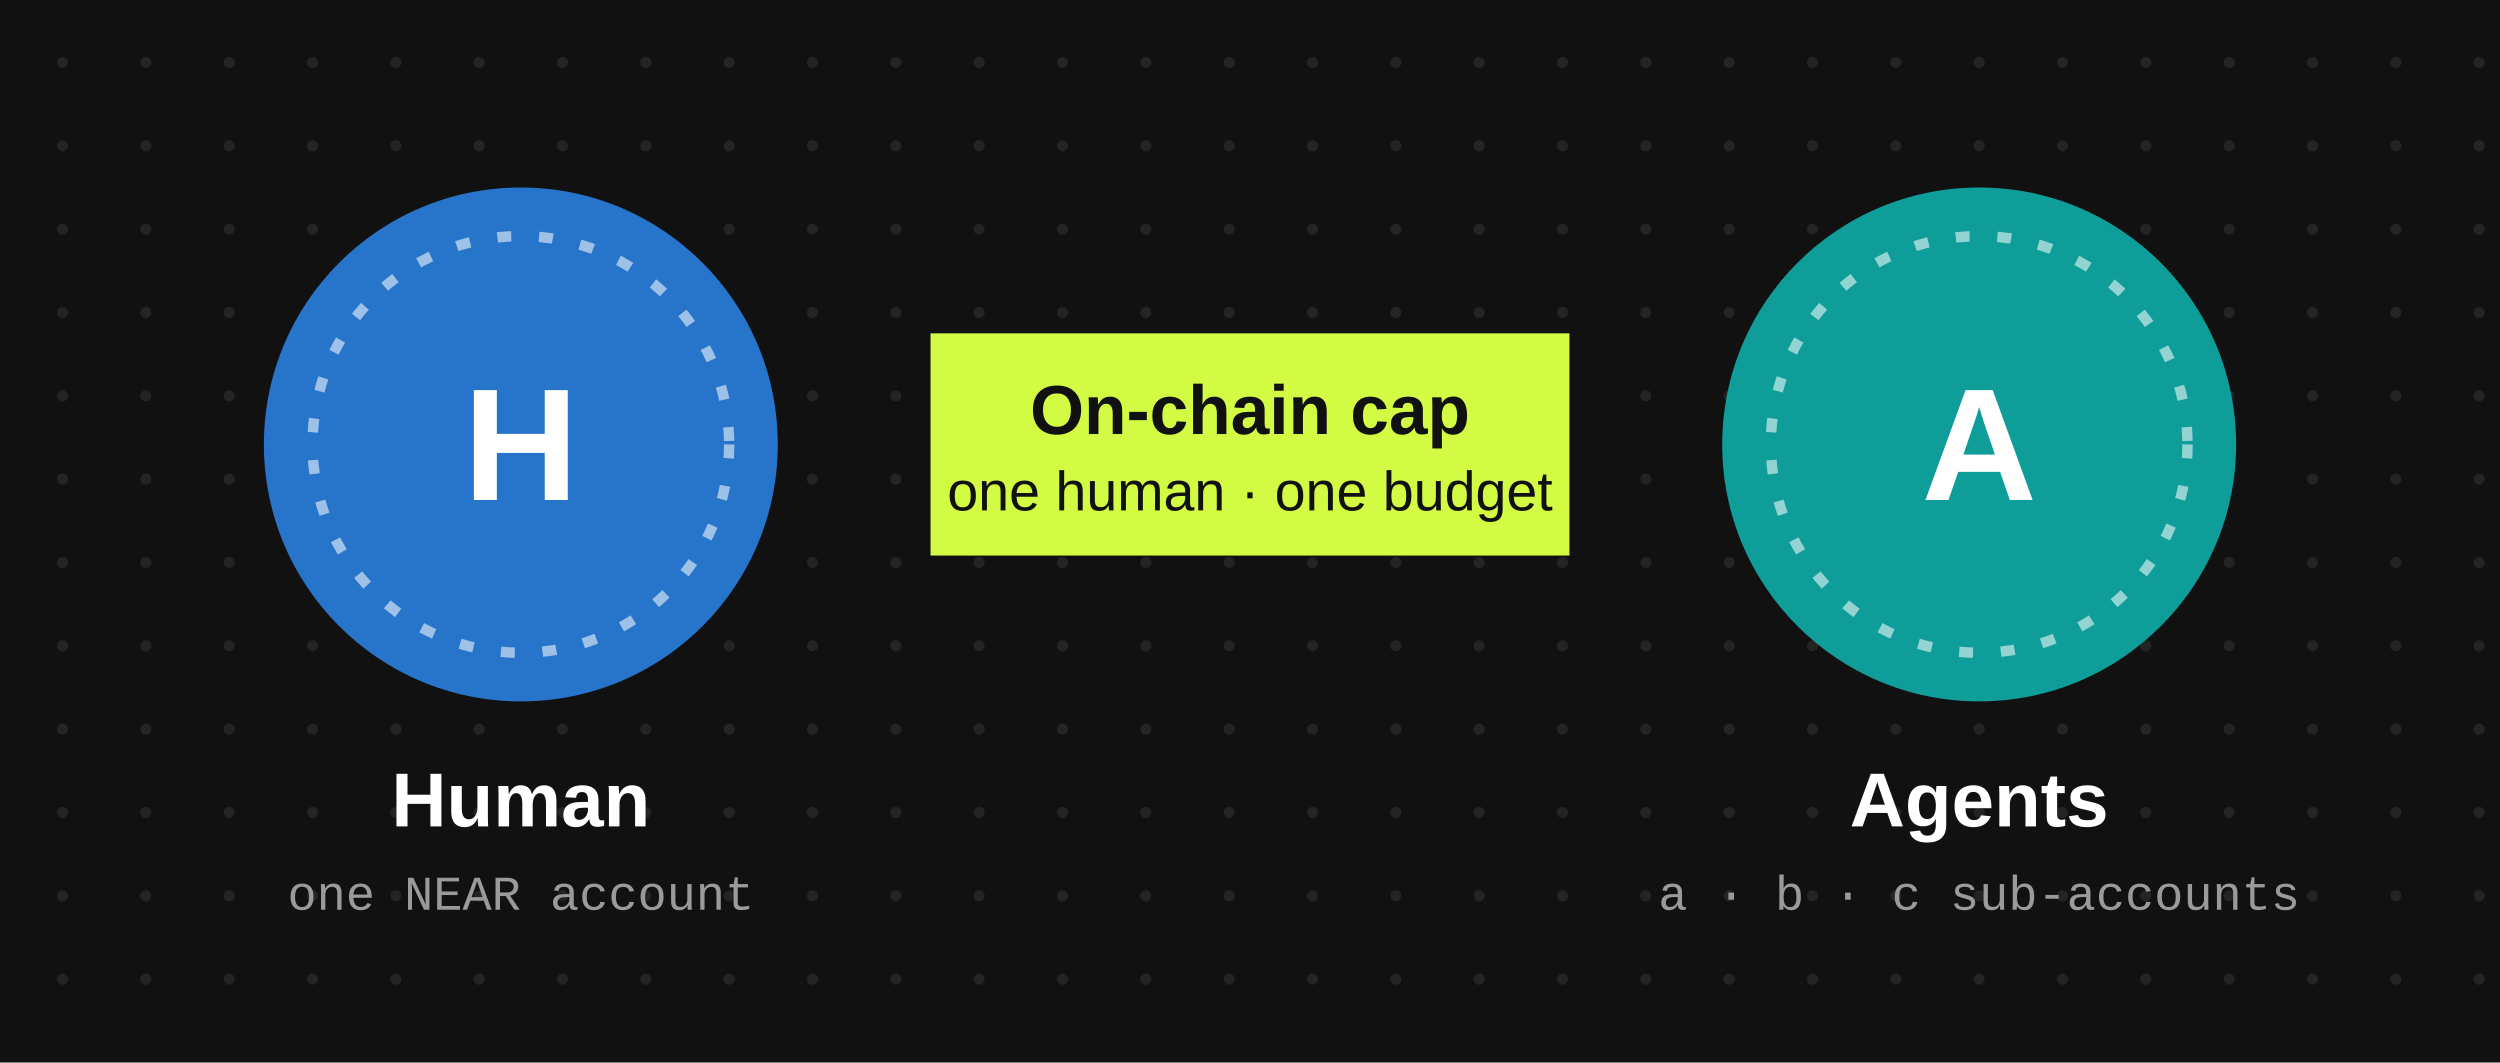
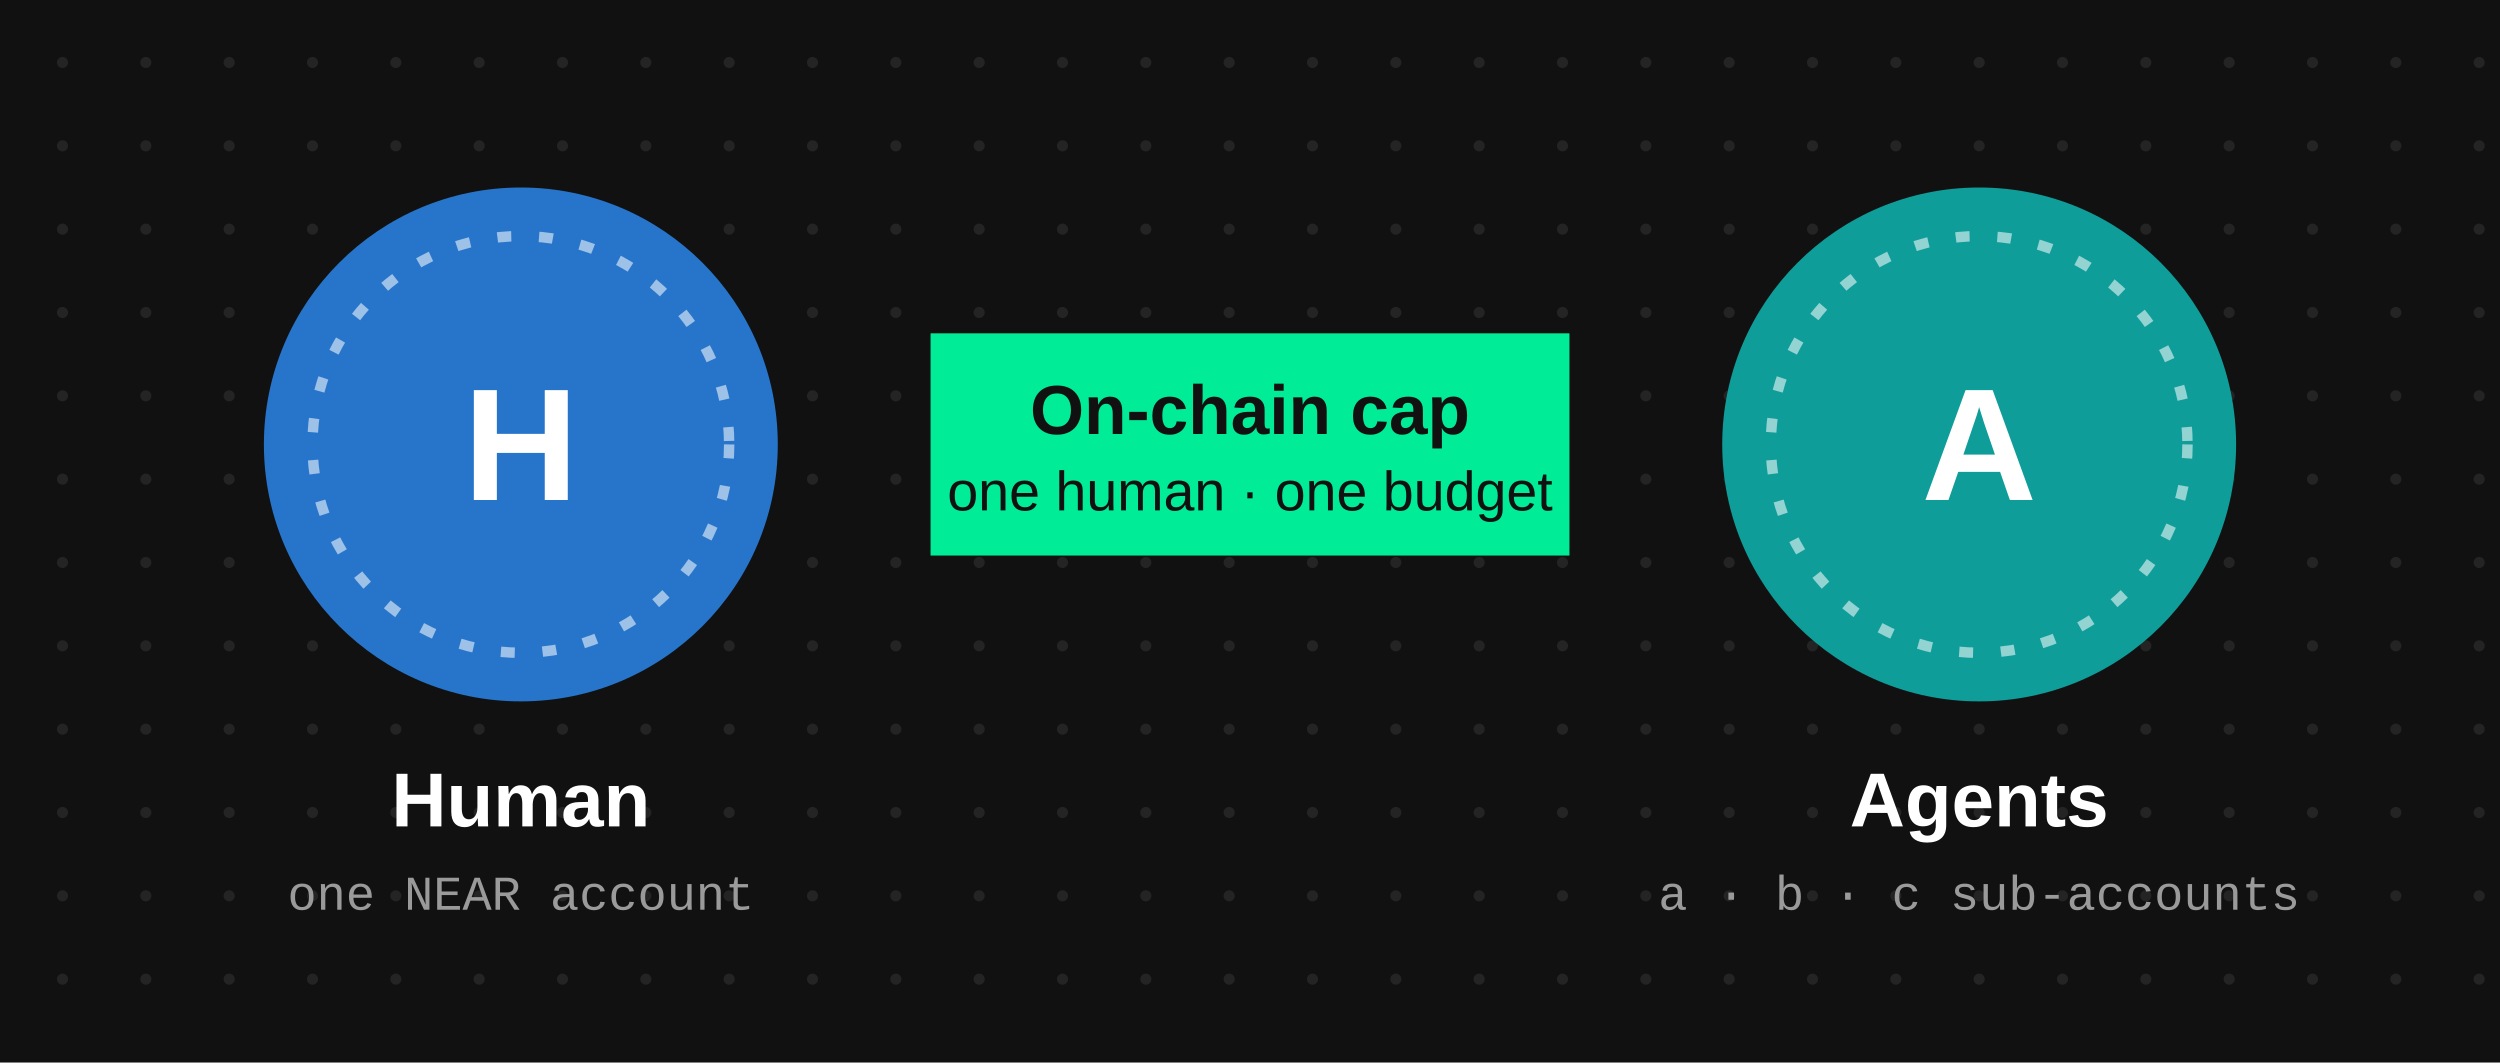
<svg xmlns="http://www.w3.org/2000/svg" width="720" height="306" viewBox="0 0 720 306" fill="none">
  <rect width="720" height="306" fill="#111" />
  <circle cx="18" cy="18" r="1.6" fill="#fff" fill-opacity=".08" />
  <circle cx="18" cy="42" r="1.6" fill="#fff" fill-opacity=".08" />
  <circle cx="18" cy="66" r="1.6" fill="#fff" fill-opacity=".08" />
  <circle cx="18" cy="90" r="1.6" fill="#fff" fill-opacity=".08" />
  <circle cx="18" cy="114" r="1.6" fill="#fff" fill-opacity=".08" />
  <circle cx="18" cy="138" r="1.6" fill="#fff" fill-opacity=".08" />
  <circle cx="18" cy="162" r="1.6" fill="#fff" fill-opacity=".08" />
  <circle cx="18" cy="186" r="1.6" fill="#fff" fill-opacity=".08" />
  <circle cx="18" cy="210" r="1.6" fill="#fff" fill-opacity=".08" />
  <circle cx="18" cy="234" r="1.6" fill="#fff" fill-opacity=".08" />
  <circle cx="18" cy="258" r="1.6" fill="#fff" fill-opacity=".08" />
  <circle cx="18" cy="282" r="1.6" fill="#fff" fill-opacity=".08" />
  <circle cx="42" cy="18" r="1.6" fill="#fff" fill-opacity=".08" />
  <circle cx="42" cy="42" r="1.6" fill="#fff" fill-opacity=".08" />
  <circle cx="42" cy="66" r="1.6" fill="#fff" fill-opacity=".08" />
  <circle cx="42" cy="90" r="1.6" fill="#fff" fill-opacity=".08" />
  <circle cx="42" cy="114" r="1.6" fill="#fff" fill-opacity=".08" />
  <circle cx="42" cy="138" r="1.6" fill="#fff" fill-opacity=".08" />
  <circle cx="42" cy="162" r="1.6" fill="#fff" fill-opacity=".08" />
  <circle cx="42" cy="186" r="1.6" fill="#fff" fill-opacity=".08" />
  <circle cx="42" cy="210" r="1.6" fill="#fff" fill-opacity=".08" />
  <circle cx="42" cy="234" r="1.6" fill="#fff" fill-opacity=".08" />
  <circle cx="42" cy="258" r="1.6" fill="#fff" fill-opacity=".08" />
  <circle cx="42" cy="282" r="1.6" fill="#fff" fill-opacity=".08" />
  <circle cx="66" cy="18" r="1.6" fill="#fff" fill-opacity=".08" />
  <circle cx="66" cy="42" r="1.6" fill="#fff" fill-opacity=".08" />
  <circle cx="66" cy="66" r="1.6" fill="#fff" fill-opacity=".08" />
  <circle cx="66" cy="90" r="1.6" fill="#fff" fill-opacity=".08" />
  <circle cx="66" cy="114" r="1.6" fill="#fff" fill-opacity=".08" />
  <circle cx="66" cy="138" r="1.6" fill="#fff" fill-opacity=".08" />
  <circle cx="66" cy="162" r="1.6" fill="#fff" fill-opacity=".08" />
  <circle cx="66" cy="186" r="1.6" fill="#fff" fill-opacity=".08" />
  <circle cx="66" cy="210" r="1.6" fill="#fff" fill-opacity=".08" />
  <circle cx="66" cy="234" r="1.6" fill="#fff" fill-opacity=".08" />
  <circle cx="66" cy="258" r="1.6" fill="#fff" fill-opacity=".08" />
  <circle cx="66" cy="282" r="1.6" fill="#fff" fill-opacity=".08" />
  <circle cx="90" cy="18" r="1.6" fill="#fff" fill-opacity=".08" />
  <circle cx="90" cy="42" r="1.6" fill="#fff" fill-opacity=".08" />
  <circle cx="90" cy="66" r="1.6" fill="#fff" fill-opacity=".08" />
  <circle cx="90" cy="90" r="1.6" fill="#fff" fill-opacity=".08" />
  <circle cx="90" cy="114" r="1.6" fill="#fff" fill-opacity=".08" />
  <circle cx="90" cy="138" r="1.6" fill="#fff" fill-opacity=".08" />
  <circle cx="90" cy="162" r="1.6" fill="#fff" fill-opacity=".08" />
  <circle cx="90" cy="186" r="1.6" fill="#fff" fill-opacity=".08" />
  <circle cx="90" cy="210" r="1.6" fill="#fff" fill-opacity=".08" />
  <circle cx="90" cy="234" r="1.6" fill="#fff" fill-opacity=".08" />
  <circle cx="90" cy="258" r="1.6" fill="#fff" fill-opacity=".08" />
  <circle cx="90" cy="282" r="1.6" fill="#fff" fill-opacity=".08" />
  <circle cx="114" cy="18" r="1.6" fill="#fff" fill-opacity=".08" />
  <circle cx="114" cy="42" r="1.6" fill="#fff" fill-opacity=".08" />
  <circle cx="114" cy="66" r="1.6" fill="#fff" fill-opacity=".08" />
  <circle cx="114" cy="90" r="1.6" fill="#fff" fill-opacity=".08" />
  <circle cx="114" cy="114" r="1.6" fill="#fff" fill-opacity=".08" />
  <circle cx="114" cy="138" r="1.6" fill="#fff" fill-opacity=".08" />
  <circle cx="114" cy="162" r="1.6" fill="#fff" fill-opacity=".08" />
  <circle cx="114" cy="186" r="1.6" fill="#fff" fill-opacity=".08" />
  <circle cx="114" cy="210" r="1.6" fill="#fff" fill-opacity=".08" />
  <circle cx="114" cy="234" r="1.6" fill="#fff" fill-opacity=".08" />
  <circle cx="114" cy="258" r="1.6" fill="#fff" fill-opacity=".08" />
  <circle cx="114" cy="282" r="1.6" fill="#fff" fill-opacity=".08" />
  <circle cx="138" cy="18" r="1.6" fill="#fff" fill-opacity=".08" />
  <circle cx="138" cy="42" r="1.6" fill="#fff" fill-opacity=".08" />
  <circle cx="138" cy="66" r="1.6" fill="#fff" fill-opacity=".08" />
  <circle cx="138" cy="90" r="1.6" fill="#fff" fill-opacity=".08" />
  <circle cx="138" cy="114" r="1.6" fill="#fff" fill-opacity=".08" />
  <circle cx="138" cy="138" r="1.6" fill="#fff" fill-opacity=".08" />
  <circle cx="138" cy="162" r="1.6" fill="#fff" fill-opacity=".08" />
  <circle cx="138" cy="186" r="1.6" fill="#fff" fill-opacity=".08" />
  <circle cx="138" cy="210" r="1.6" fill="#fff" fill-opacity=".08" />
  <circle cx="138" cy="234" r="1.6" fill="#fff" fill-opacity=".08" />
  <circle cx="138" cy="258" r="1.6" fill="#fff" fill-opacity=".08" />
  <circle cx="138" cy="282" r="1.6" fill="#fff" fill-opacity=".08" />
  <circle cx="162" cy="18" r="1.6" fill="#fff" fill-opacity=".08" />
  <circle cx="162" cy="42" r="1.6" fill="#fff" fill-opacity=".08" />
  <circle cx="162" cy="66" r="1.6" fill="#fff" fill-opacity=".08" />
  <circle cx="162" cy="90" r="1.6" fill="#fff" fill-opacity=".08" />
  <circle cx="162" cy="114" r="1.6" fill="#fff" fill-opacity=".08" />
  <circle cx="162" cy="138" r="1.6" fill="#fff" fill-opacity=".08" />
  <circle cx="162" cy="162" r="1.6" fill="#fff" fill-opacity=".08" />
  <circle cx="162" cy="186" r="1.6" fill="#fff" fill-opacity=".08" />
  <circle cx="162" cy="210" r="1.6" fill="#fff" fill-opacity=".08" />
  <circle cx="162" cy="234" r="1.6" fill="#fff" fill-opacity=".08" />
  <circle cx="162" cy="258" r="1.6" fill="#fff" fill-opacity=".08" />
  <circle cx="162" cy="282" r="1.6" fill="#fff" fill-opacity=".08" />
  <circle cx="186" cy="18" r="1.6" fill="#fff" fill-opacity=".08" />
  <circle cx="186" cy="42" r="1.6" fill="#fff" fill-opacity=".08" />
  <circle cx="186" cy="66" r="1.6" fill="#fff" fill-opacity=".08" />
  <circle cx="186" cy="90" r="1.6" fill="#fff" fill-opacity=".08" />
  <circle cx="186" cy="114" r="1.6" fill="#fff" fill-opacity=".08" />
  <circle cx="186" cy="138" r="1.6" fill="#fff" fill-opacity=".08" />
  <circle cx="186" cy="162" r="1.6" fill="#fff" fill-opacity=".08" />
  <circle cx="186" cy="186" r="1.6" fill="#fff" fill-opacity=".08" />
  <circle cx="186" cy="210" r="1.6" fill="#fff" fill-opacity=".08" />
  <circle cx="186" cy="234" r="1.6" fill="#fff" fill-opacity=".08" />
  <circle cx="186" cy="258" r="1.6" fill="#fff" fill-opacity=".08" />
  <circle cx="186" cy="282" r="1.6" fill="#fff" fill-opacity=".08" />
  <circle cx="210" cy="18" r="1.6" fill="#fff" fill-opacity=".08" />
  <circle cx="210" cy="42" r="1.6" fill="#fff" fill-opacity=".08" />
  <circle cx="210" cy="66" r="1.6" fill="#fff" fill-opacity=".08" />
  <circle cx="210" cy="90" r="1.6" fill="#fff" fill-opacity=".08" />
  <circle cx="210" cy="114" r="1.6" fill="#fff" fill-opacity=".08" />
  <circle cx="210" cy="138" r="1.6" fill="#fff" fill-opacity=".08" />
  <circle cx="210" cy="162" r="1.6" fill="#fff" fill-opacity=".08" />
  <circle cx="210" cy="186" r="1.6" fill="#fff" fill-opacity=".08" />
  <circle cx="210" cy="210" r="1.6" fill="#fff" fill-opacity=".08" />
  <circle cx="210" cy="234" r="1.6" fill="#fff" fill-opacity=".08" />
  <circle cx="210" cy="258" r="1.6" fill="#fff" fill-opacity=".08" />
  <circle cx="210" cy="282" r="1.6" fill="#fff" fill-opacity=".08" />
  <circle cx="234" cy="18" r="1.6" fill="#fff" fill-opacity=".08" />
  <circle cx="234" cy="42" r="1.6" fill="#fff" fill-opacity=".08" />
  <circle cx="234" cy="66" r="1.6" fill="#fff" fill-opacity=".08" />
  <circle cx="234" cy="90" r="1.6" fill="#fff" fill-opacity=".08" />
  <circle cx="234" cy="114" r="1.6" fill="#fff" fill-opacity=".08" />
  <circle cx="234" cy="138" r="1.6" fill="#fff" fill-opacity=".08" />
  <circle cx="234" cy="162" r="1.6" fill="#fff" fill-opacity=".08" />
  <circle cx="234" cy="186" r="1.6" fill="#fff" fill-opacity=".08" />
  <circle cx="234" cy="210" r="1.6" fill="#fff" fill-opacity=".08" />
  <circle cx="234" cy="234" r="1.6" fill="#fff" fill-opacity=".08" />
  <circle cx="234" cy="258" r="1.6" fill="#fff" fill-opacity=".08" />
  <circle cx="234" cy="282" r="1.6" fill="#fff" fill-opacity=".08" />
  <circle cx="258" cy="18" r="1.6" fill="#fff" fill-opacity=".08" />
  <circle cx="258" cy="42" r="1.6" fill="#fff" fill-opacity=".08" />
  <circle cx="258" cy="66" r="1.6" fill="#fff" fill-opacity=".08" />
  <circle cx="258" cy="90" r="1.6" fill="#fff" fill-opacity=".08" />
  <circle cx="258" cy="114" r="1.6" fill="#fff" fill-opacity=".08" />
  <circle cx="258" cy="138" r="1.6" fill="#fff" fill-opacity=".08" />
  <circle cx="258" cy="162" r="1.6" fill="#fff" fill-opacity=".08" />
  <circle cx="258" cy="186" r="1.6" fill="#fff" fill-opacity=".08" />
  <circle cx="258" cy="210" r="1.6" fill="#fff" fill-opacity=".08" />
  <circle cx="258" cy="234" r="1.6" fill="#fff" fill-opacity=".08" />
  <circle cx="258" cy="258" r="1.6" fill="#fff" fill-opacity=".08" />
  <circle cx="258" cy="282" r="1.6" fill="#fff" fill-opacity=".08" />
  <circle cx="282" cy="18" r="1.6" fill="#fff" fill-opacity=".08" />
  <circle cx="282" cy="42" r="1.6" fill="#fff" fill-opacity=".08" />
  <circle cx="282" cy="66" r="1.6" fill="#fff" fill-opacity=".08" />
  <circle cx="282" cy="90" r="1.6" fill="#fff" fill-opacity=".08" />
  <circle cx="282" cy="114" r="1.6" fill="#fff" fill-opacity=".08" />
  <circle cx="282" cy="138" r="1.6" fill="#fff" fill-opacity=".08" />
  <circle cx="282" cy="162" r="1.6" fill="#fff" fill-opacity=".08" />
  <circle cx="282" cy="186" r="1.6" fill="#fff" fill-opacity=".08" />
  <circle cx="282" cy="210" r="1.6" fill="#fff" fill-opacity=".08" />
  <circle cx="282" cy="234" r="1.6" fill="#fff" fill-opacity=".08" />
  <circle cx="282" cy="258" r="1.6" fill="#fff" fill-opacity=".08" />
  <circle cx="282" cy="282" r="1.6" fill="#fff" fill-opacity=".08" />
  <circle cx="306" cy="18" r="1.6" fill="#fff" fill-opacity=".08" />
  <circle cx="306" cy="42" r="1.6" fill="#fff" fill-opacity=".08" />
  <circle cx="306" cy="66" r="1.6" fill="#fff" fill-opacity=".08" />
  <circle cx="306" cy="90" r="1.6" fill="#fff" fill-opacity=".08" />
  <circle cx="306" cy="114" r="1.6" fill="#fff" fill-opacity=".08" />
  <circle cx="306" cy="138" r="1.6" fill="#fff" fill-opacity=".08" />
  <circle cx="306" cy="162" r="1.6" fill="#fff" fill-opacity=".08" />
  <circle cx="306" cy="186" r="1.6" fill="#fff" fill-opacity=".08" />
  <circle cx="306" cy="210" r="1.6" fill="#fff" fill-opacity=".08" />
  <circle cx="306" cy="234" r="1.6" fill="#fff" fill-opacity=".08" />
  <circle cx="306" cy="258" r="1.6" fill="#fff" fill-opacity=".08" />
  <circle cx="306" cy="282" r="1.6" fill="#fff" fill-opacity=".08" />
  <circle cx="330" cy="18" r="1.6" fill="#fff" fill-opacity=".08" />
  <circle cx="330" cy="42" r="1.6" fill="#fff" fill-opacity=".08" />
  <circle cx="330" cy="66" r="1.6" fill="#fff" fill-opacity=".08" />
  <circle cx="330" cy="90" r="1.6" fill="#fff" fill-opacity=".08" />
  <circle cx="330" cy="114" r="1.6" fill="#fff" fill-opacity=".08" />
  <circle cx="330" cy="138" r="1.6" fill="#fff" fill-opacity=".08" />
  <circle cx="330" cy="162" r="1.6" fill="#fff" fill-opacity=".08" />
  <circle cx="330" cy="186" r="1.6" fill="#fff" fill-opacity=".08" />
  <circle cx="330" cy="210" r="1.6" fill="#fff" fill-opacity=".08" />
  <circle cx="330" cy="234" r="1.6" fill="#fff" fill-opacity=".08" />
  <circle cx="330" cy="258" r="1.6" fill="#fff" fill-opacity=".08" />
  <circle cx="330" cy="282" r="1.6" fill="#fff" fill-opacity=".08" />
  <circle cx="354" cy="18" r="1.6" fill="#fff" fill-opacity=".08" />
  <circle cx="354" cy="42" r="1.6" fill="#fff" fill-opacity=".08" />
  <circle cx="354" cy="66" r="1.6" fill="#fff" fill-opacity=".08" />
  <circle cx="354" cy="90" r="1.6" fill="#fff" fill-opacity=".08" />
  <circle cx="354" cy="114" r="1.6" fill="#fff" fill-opacity=".08" />
  <circle cx="354" cy="138" r="1.6" fill="#fff" fill-opacity=".08" />
  <circle cx="354" cy="162" r="1.6" fill="#fff" fill-opacity=".08" />
  <circle cx="354" cy="186" r="1.6" fill="#fff" fill-opacity=".08" />
  <circle cx="354" cy="210" r="1.6" fill="#fff" fill-opacity=".08" />
  <circle cx="354" cy="234" r="1.6" fill="#fff" fill-opacity=".08" />
  <circle cx="354" cy="258" r="1.6" fill="#fff" fill-opacity=".08" />
  <circle cx="354" cy="282" r="1.6" fill="#fff" fill-opacity=".08" />
  <circle cx="378" cy="18" r="1.6" fill="#fff" fill-opacity=".08" />
  <circle cx="378" cy="42" r="1.6" fill="#fff" fill-opacity=".08" />
  <circle cx="378" cy="66" r="1.6" fill="#fff" fill-opacity=".08" />
  <circle cx="378" cy="90" r="1.6" fill="#fff" fill-opacity=".08" />
  <circle cx="378" cy="114" r="1.6" fill="#fff" fill-opacity=".08" />
  <circle cx="378" cy="138" r="1.6" fill="#fff" fill-opacity=".08" />
  <circle cx="378" cy="162" r="1.6" fill="#fff" fill-opacity=".08" />
  <circle cx="378" cy="186" r="1.6" fill="#fff" fill-opacity=".08" />
  <circle cx="378" cy="210" r="1.6" fill="#fff" fill-opacity=".08" />
  <circle cx="378" cy="234" r="1.6" fill="#fff" fill-opacity=".08" />
  <circle cx="378" cy="258" r="1.6" fill="#fff" fill-opacity=".08" />
  <circle cx="378" cy="282" r="1.6" fill="#fff" fill-opacity=".08" />
  <circle cx="402" cy="18" r="1.6" fill="#fff" fill-opacity=".08" />
  <circle cx="402" cy="42" r="1.6" fill="#fff" fill-opacity=".08" />
  <circle cx="402" cy="66" r="1.6" fill="#fff" fill-opacity=".08" />
  <circle cx="402" cy="90" r="1.6" fill="#fff" fill-opacity=".08" />
  <circle cx="402" cy="114" r="1.6" fill="#fff" fill-opacity=".08" />
  <circle cx="402" cy="138" r="1.6" fill="#fff" fill-opacity=".08" />
  <circle cx="402" cy="162" r="1.6" fill="#fff" fill-opacity=".08" />
  <circle cx="402" cy="186" r="1.6" fill="#fff" fill-opacity=".08" />
  <circle cx="402" cy="210" r="1.6" fill="#fff" fill-opacity=".08" />
  <circle cx="402" cy="234" r="1.6" fill="#fff" fill-opacity=".08" />
  <circle cx="402" cy="258" r="1.6" fill="#fff" fill-opacity=".08" />
  <circle cx="402" cy="282" r="1.6" fill="#fff" fill-opacity=".08" />
  <circle cx="426" cy="18" r="1.6" fill="#fff" fill-opacity=".08" />
  <circle cx="426" cy="42" r="1.6" fill="#fff" fill-opacity=".08" />
  <circle cx="426" cy="66" r="1.6" fill="#fff" fill-opacity=".08" />
  <circle cx="426" cy="90" r="1.6" fill="#fff" fill-opacity=".08" />
  <circle cx="426" cy="114" r="1.6" fill="#fff" fill-opacity=".08" />
  <circle cx="426" cy="138" r="1.6" fill="#fff" fill-opacity=".08" />
  <circle cx="426" cy="162" r="1.6" fill="#fff" fill-opacity=".08" />
  <circle cx="426" cy="186" r="1.6" fill="#fff" fill-opacity=".08" />
  <circle cx="426" cy="210" r="1.6" fill="#fff" fill-opacity=".08" />
  <circle cx="426" cy="234" r="1.6" fill="#fff" fill-opacity=".08" />
  <circle cx="426" cy="258" r="1.6" fill="#fff" fill-opacity=".08" />
  <circle cx="426" cy="282" r="1.6" fill="#fff" fill-opacity=".08" />
  <circle cx="450" cy="18" r="1.6" fill="#fff" fill-opacity=".08" />
  <circle cx="450" cy="42" r="1.6" fill="#fff" fill-opacity=".08" />
  <circle cx="450" cy="66" r="1.6" fill="#fff" fill-opacity=".08" />
  <circle cx="450" cy="90" r="1.6" fill="#fff" fill-opacity=".08" />
  <circle cx="450" cy="114" r="1.6" fill="#fff" fill-opacity=".08" />
  <circle cx="450" cy="138" r="1.6" fill="#fff" fill-opacity=".08" />
  <circle cx="450" cy="162" r="1.6" fill="#fff" fill-opacity=".08" />
  <circle cx="450" cy="186" r="1.6" fill="#fff" fill-opacity=".08" />
  <circle cx="450" cy="210" r="1.6" fill="#fff" fill-opacity=".08" />
  <circle cx="450" cy="234" r="1.6" fill="#fff" fill-opacity=".08" />
  <circle cx="450" cy="258" r="1.6" fill="#fff" fill-opacity=".08" />
  <circle cx="450" cy="282" r="1.6" fill="#fff" fill-opacity=".08" />
  <circle cx="474" cy="18" r="1.6" fill="#fff" fill-opacity=".08" />
  <circle cx="474" cy="42" r="1.6" fill="#fff" fill-opacity=".08" />
  <circle cx="474" cy="66" r="1.6" fill="#fff" fill-opacity=".08" />
  <circle cx="474" cy="90" r="1.6" fill="#fff" fill-opacity=".08" />
  <circle cx="474" cy="114" r="1.6" fill="#fff" fill-opacity=".08" />
  <circle cx="474" cy="138" r="1.6" fill="#fff" fill-opacity=".08" />
  <circle cx="474" cy="162" r="1.6" fill="#fff" fill-opacity=".08" />
  <circle cx="474" cy="186" r="1.6" fill="#fff" fill-opacity=".08" />
  <circle cx="474" cy="210" r="1.6" fill="#fff" fill-opacity=".08" />
  <circle cx="474" cy="234" r="1.6" fill="#fff" fill-opacity=".08" />
  <circle cx="474" cy="258" r="1.6" fill="#fff" fill-opacity=".08" />
  <circle cx="474" cy="282" r="1.6" fill="#fff" fill-opacity=".08" />
  <circle cx="498" cy="18" r="1.6" fill="#fff" fill-opacity=".08" />
  <circle cx="498" cy="42" r="1.6" fill="#fff" fill-opacity=".08" />
  <circle cx="498" cy="66" r="1.6" fill="#fff" fill-opacity=".08" />
  <circle cx="498" cy="90" r="1.6" fill="#fff" fill-opacity=".08" />
  <circle cx="498" cy="114" r="1.6" fill="#fff" fill-opacity=".08" />
  <circle cx="498" cy="138" r="1.6" fill="#fff" fill-opacity=".08" />
  <circle cx="498" cy="162" r="1.6" fill="#fff" fill-opacity=".08" />
  <circle cx="498" cy="186" r="1.6" fill="#fff" fill-opacity=".08" />
  <circle cx="498" cy="210" r="1.6" fill="#fff" fill-opacity=".08" />
  <circle cx="498" cy="234" r="1.6" fill="#fff" fill-opacity=".08" />
  <circle cx="498" cy="258" r="1.6" fill="#fff" fill-opacity=".08" />
  <circle cx="498" cy="282" r="1.6" fill="#fff" fill-opacity=".08" />
  <circle cx="522" cy="18" r="1.6" fill="#fff" fill-opacity=".08" />
  <circle cx="522" cy="42" r="1.6" fill="#fff" fill-opacity=".08" />
  <circle cx="522" cy="66" r="1.6" fill="#fff" fill-opacity=".08" />
  <circle cx="522" cy="90" r="1.6" fill="#fff" fill-opacity=".08" />
  <circle cx="522" cy="114" r="1.6" fill="#fff" fill-opacity=".08" />
  <circle cx="522" cy="138" r="1.6" fill="#fff" fill-opacity=".08" />
  <circle cx="522" cy="162" r="1.6" fill="#fff" fill-opacity=".08" />
  <circle cx="522" cy="186" r="1.6" fill="#fff" fill-opacity=".08" />
  <circle cx="522" cy="210" r="1.6" fill="#fff" fill-opacity=".08" />
  <circle cx="522" cy="234" r="1.6" fill="#fff" fill-opacity=".08" />
  <circle cx="522" cy="258" r="1.6" fill="#fff" fill-opacity=".08" />
  <circle cx="522" cy="282" r="1.6" fill="#fff" fill-opacity=".08" />
  <circle cx="546" cy="18" r="1.6" fill="#fff" fill-opacity=".08" />
  <circle cx="546" cy="42" r="1.6" fill="#fff" fill-opacity=".08" />
  <circle cx="546" cy="66" r="1.6" fill="#fff" fill-opacity=".08" />
  <circle cx="546" cy="90" r="1.6" fill="#fff" fill-opacity=".08" />
  <circle cx="546" cy="114" r="1.6" fill="#fff" fill-opacity=".08" />
  <circle cx="546" cy="138" r="1.6" fill="#fff" fill-opacity=".08" />
  <circle cx="546" cy="162" r="1.6" fill="#fff" fill-opacity=".08" />
  <circle cx="546" cy="186" r="1.6" fill="#fff" fill-opacity=".08" />
  <circle cx="546" cy="210" r="1.6" fill="#fff" fill-opacity=".08" />
  <circle cx="546" cy="234" r="1.6" fill="#fff" fill-opacity=".08" />
  <circle cx="546" cy="258" r="1.6" fill="#fff" fill-opacity=".08" />
  <circle cx="546" cy="282" r="1.6" fill="#fff" fill-opacity=".08" />
  <circle cx="570" cy="18" r="1.6" fill="#fff" fill-opacity=".08" />
  <circle cx="570" cy="42" r="1.6" fill="#fff" fill-opacity=".08" />
  <circle cx="570" cy="66" r="1.6" fill="#fff" fill-opacity=".08" />
  <circle cx="570" cy="90" r="1.6" fill="#fff" fill-opacity=".08" />
  <circle cx="570" cy="114" r="1.6" fill="#fff" fill-opacity=".08" />
  <circle cx="570" cy="138" r="1.6" fill="#fff" fill-opacity=".08" />
  <circle cx="570" cy="162" r="1.6" fill="#fff" fill-opacity=".08" />
  <circle cx="570" cy="186" r="1.6" fill="#fff" fill-opacity=".08" />
  <circle cx="570" cy="210" r="1.6" fill="#fff" fill-opacity=".08" />
  <circle cx="570" cy="234" r="1.6" fill="#fff" fill-opacity=".08" />
  <circle cx="570" cy="258" r="1.6" fill="#fff" fill-opacity=".08" />
  <circle cx="570" cy="282" r="1.6" fill="#fff" fill-opacity=".08" />
  <circle cx="594" cy="18" r="1.6" fill="#fff" fill-opacity=".08" />
  <circle cx="594" cy="42" r="1.6" fill="#fff" fill-opacity=".08" />
  <circle cx="594" cy="66" r="1.6" fill="#fff" fill-opacity=".08" />
  <circle cx="594" cy="90" r="1.6" fill="#fff" fill-opacity=".08" />
  <circle cx="594" cy="114" r="1.6" fill="#fff" fill-opacity=".08" />
  <circle cx="594" cy="138" r="1.6" fill="#fff" fill-opacity=".08" />
  <circle cx="594" cy="162" r="1.6" fill="#fff" fill-opacity=".08" />
  <circle cx="594" cy="186" r="1.6" fill="#fff" fill-opacity=".08" />
  <circle cx="594" cy="210" r="1.6" fill="#fff" fill-opacity=".08" />
  <circle cx="594" cy="234" r="1.6" fill="#fff" fill-opacity=".08" />
  <circle cx="594" cy="258" r="1.6" fill="#fff" fill-opacity=".08" />
  <circle cx="594" cy="282" r="1.6" fill="#fff" fill-opacity=".08" />
  <circle cx="618" cy="18" r="1.6" fill="#fff" fill-opacity=".08" />
  <circle cx="618" cy="42" r="1.6" fill="#fff" fill-opacity=".08" />
  <circle cx="618" cy="66" r="1.6" fill="#fff" fill-opacity=".08" />
  <circle cx="618" cy="90" r="1.6" fill="#fff" fill-opacity=".08" />
  <circle cx="618" cy="114" r="1.6" fill="#fff" fill-opacity=".08" />
  <circle cx="618" cy="138" r="1.6" fill="#fff" fill-opacity=".08" />
  <circle cx="618" cy="162" r="1.6" fill="#fff" fill-opacity=".08" />
  <circle cx="618" cy="186" r="1.6" fill="#fff" fill-opacity=".08" />
  <circle cx="618" cy="210" r="1.6" fill="#fff" fill-opacity=".08" />
  <circle cx="618" cy="234" r="1.6" fill="#fff" fill-opacity=".08" />
  <circle cx="618" cy="258" r="1.6" fill="#fff" fill-opacity=".08" />
  <circle cx="618" cy="282" r="1.6" fill="#fff" fill-opacity=".08" />
  <circle cx="642" cy="18" r="1.6" fill="#fff" fill-opacity=".08" />
  <circle cx="642" cy="42" r="1.6" fill="#fff" fill-opacity=".08" />
  <circle cx="642" cy="66" r="1.6" fill="#fff" fill-opacity=".08" />
  <circle cx="642" cy="90" r="1.6" fill="#fff" fill-opacity=".08" />
  <circle cx="642" cy="114" r="1.6" fill="#fff" fill-opacity=".08" />
  <circle cx="642" cy="138" r="1.6" fill="#fff" fill-opacity=".08" />
  <circle cx="642" cy="162" r="1.6" fill="#fff" fill-opacity=".08" />
  <circle cx="642" cy="186" r="1.6" fill="#fff" fill-opacity=".08" />
  <circle cx="642" cy="210" r="1.6" fill="#fff" fill-opacity=".08" />
  <circle cx="642" cy="234" r="1.6" fill="#fff" fill-opacity=".08" />
  <circle cx="642" cy="258" r="1.6" fill="#fff" fill-opacity=".08" />
  <circle cx="642" cy="282" r="1.6" fill="#fff" fill-opacity=".08" />
  <circle cx="666" cy="18" r="1.6" fill="#fff" fill-opacity=".08" />
  <circle cx="666" cy="42" r="1.6" fill="#fff" fill-opacity=".08" />
  <circle cx="666" cy="66" r="1.6" fill="#fff" fill-opacity=".08" />
  <circle cx="666" cy="90" r="1.6" fill="#fff" fill-opacity=".08" />
  <circle cx="666" cy="114" r="1.6" fill="#fff" fill-opacity=".08" />
  <circle cx="666" cy="138" r="1.6" fill="#fff" fill-opacity=".08" />
  <circle cx="666" cy="162" r="1.6" fill="#fff" fill-opacity=".08" />
  <circle cx="666" cy="186" r="1.6" fill="#fff" fill-opacity=".08" />
  <circle cx="666" cy="210" r="1.6" fill="#fff" fill-opacity=".08" />
  <circle cx="666" cy="234" r="1.6" fill="#fff" fill-opacity=".08" />
  <circle cx="666" cy="258" r="1.6" fill="#fff" fill-opacity=".08" />
  <circle cx="666" cy="282" r="1.6" fill="#fff" fill-opacity=".08" />
  <circle cx="690" cy="18" r="1.6" fill="#fff" fill-opacity=".08" />
  <circle cx="690" cy="42" r="1.6" fill="#fff" fill-opacity=".08" />
  <circle cx="690" cy="66" r="1.6" fill="#fff" fill-opacity=".08" />
  <circle cx="690" cy="90" r="1.6" fill="#fff" fill-opacity=".08" />
  <circle cx="690" cy="114" r="1.6" fill="#fff" fill-opacity=".08" />
  <circle cx="690" cy="138" r="1.6" fill="#fff" fill-opacity=".08" />
  <circle cx="690" cy="162" r="1.6" fill="#fff" fill-opacity=".08" />
  <circle cx="690" cy="186" r="1.6" fill="#fff" fill-opacity=".08" />
  <circle cx="690" cy="210" r="1.6" fill="#fff" fill-opacity=".08" />
  <circle cx="690" cy="234" r="1.6" fill="#fff" fill-opacity=".08" />
  <circle cx="690" cy="258" r="1.6" fill="#fff" fill-opacity=".08" />
  <circle cx="690" cy="282" r="1.6" fill="#fff" fill-opacity=".08" />
  <circle cx="714" cy="18" r="1.6" fill="#fff" fill-opacity=".08" />
  <circle cx="714" cy="42" r="1.6" fill="#fff" fill-opacity=".08" />
  <circle cx="714" cy="66" r="1.6" fill="#fff" fill-opacity=".08" />
  <circle cx="714" cy="90" r="1.6" fill="#fff" fill-opacity=".08" />
  <circle cx="714" cy="114" r="1.6" fill="#fff" fill-opacity=".08" />
  <circle cx="714" cy="138" r="1.6" fill="#fff" fill-opacity=".08" />
  <circle cx="714" cy="162" r="1.6" fill="#fff" fill-opacity=".08" />
  <circle cx="714" cy="186" r="1.6" fill="#fff" fill-opacity=".08" />
  <circle cx="714" cy="210" r="1.6" fill="#fff" fill-opacity=".08" />
  <circle cx="714" cy="234" r="1.6" fill="#fff" fill-opacity=".08" />
  <circle cx="714" cy="258" r="1.6" fill="#fff" fill-opacity=".08" />
  <circle cx="714" cy="282" r="1.6" fill="#fff" fill-opacity=".08" />
  <circle cx="150" cy="128" r="74" fill="#2775ca" />
  <circle cx="150" cy="128" r="60" fill="none" stroke="#fff" stroke-opacity=".55" stroke-width="3" stroke-dasharray="4 8" />
  <text x="150" y="144" text-anchor="middle" font-family="Arial, Helvetica, sans-serif" font-weight="700" font-size="46" fill="#fff">H</text>
  <text x="150" y="238" text-anchor="middle" font-family="Arial, Helvetica, sans-serif" font-weight="600" font-size="22" fill="#fff">Human</text>
  <text x="150" y="262" text-anchor="middle" font-family="Courier New, monospace" font-size="14" fill="#9a9a9a">one NEAR account</text>
  <circle cx="570" cy="128" r="74" fill="#0f9d9a" />
  <circle cx="570" cy="128" r="60" fill="none" stroke="#fff" stroke-opacity=".55" stroke-width="3" stroke-dasharray="4 8" />
  <text x="570" y="144" text-anchor="middle" font-family="Arial, Helvetica, sans-serif" font-weight="700" font-size="46" fill="#fff">A</text>
  <text x="570" y="238" text-anchor="middle" font-family="Arial, Helvetica, sans-serif" font-weight="600" font-size="22" fill="#fff">Agents</text>
  <text x="570" y="262" text-anchor="middle" font-family="Courier New, monospace" font-size="14" fill="#9a9a9a">a · b · c sub-accounts</text>
-   <rect x="268" y="96" width="184" height="64" fill="#D3FB43" />
+   <rect x="268" y="96" width="184" height="64" fill="#00ec97" />
  <text x="360" y="125" text-anchor="middle" font-family="Arial, Helvetica, sans-serif" font-weight="700" font-size="20" fill="#111">On-chain cap</text>
  <text x="360" y="147" text-anchor="middle" font-family="Arial, Helvetica, sans-serif" font-size="16" fill="#111">one human · one budget</text>
</svg>
